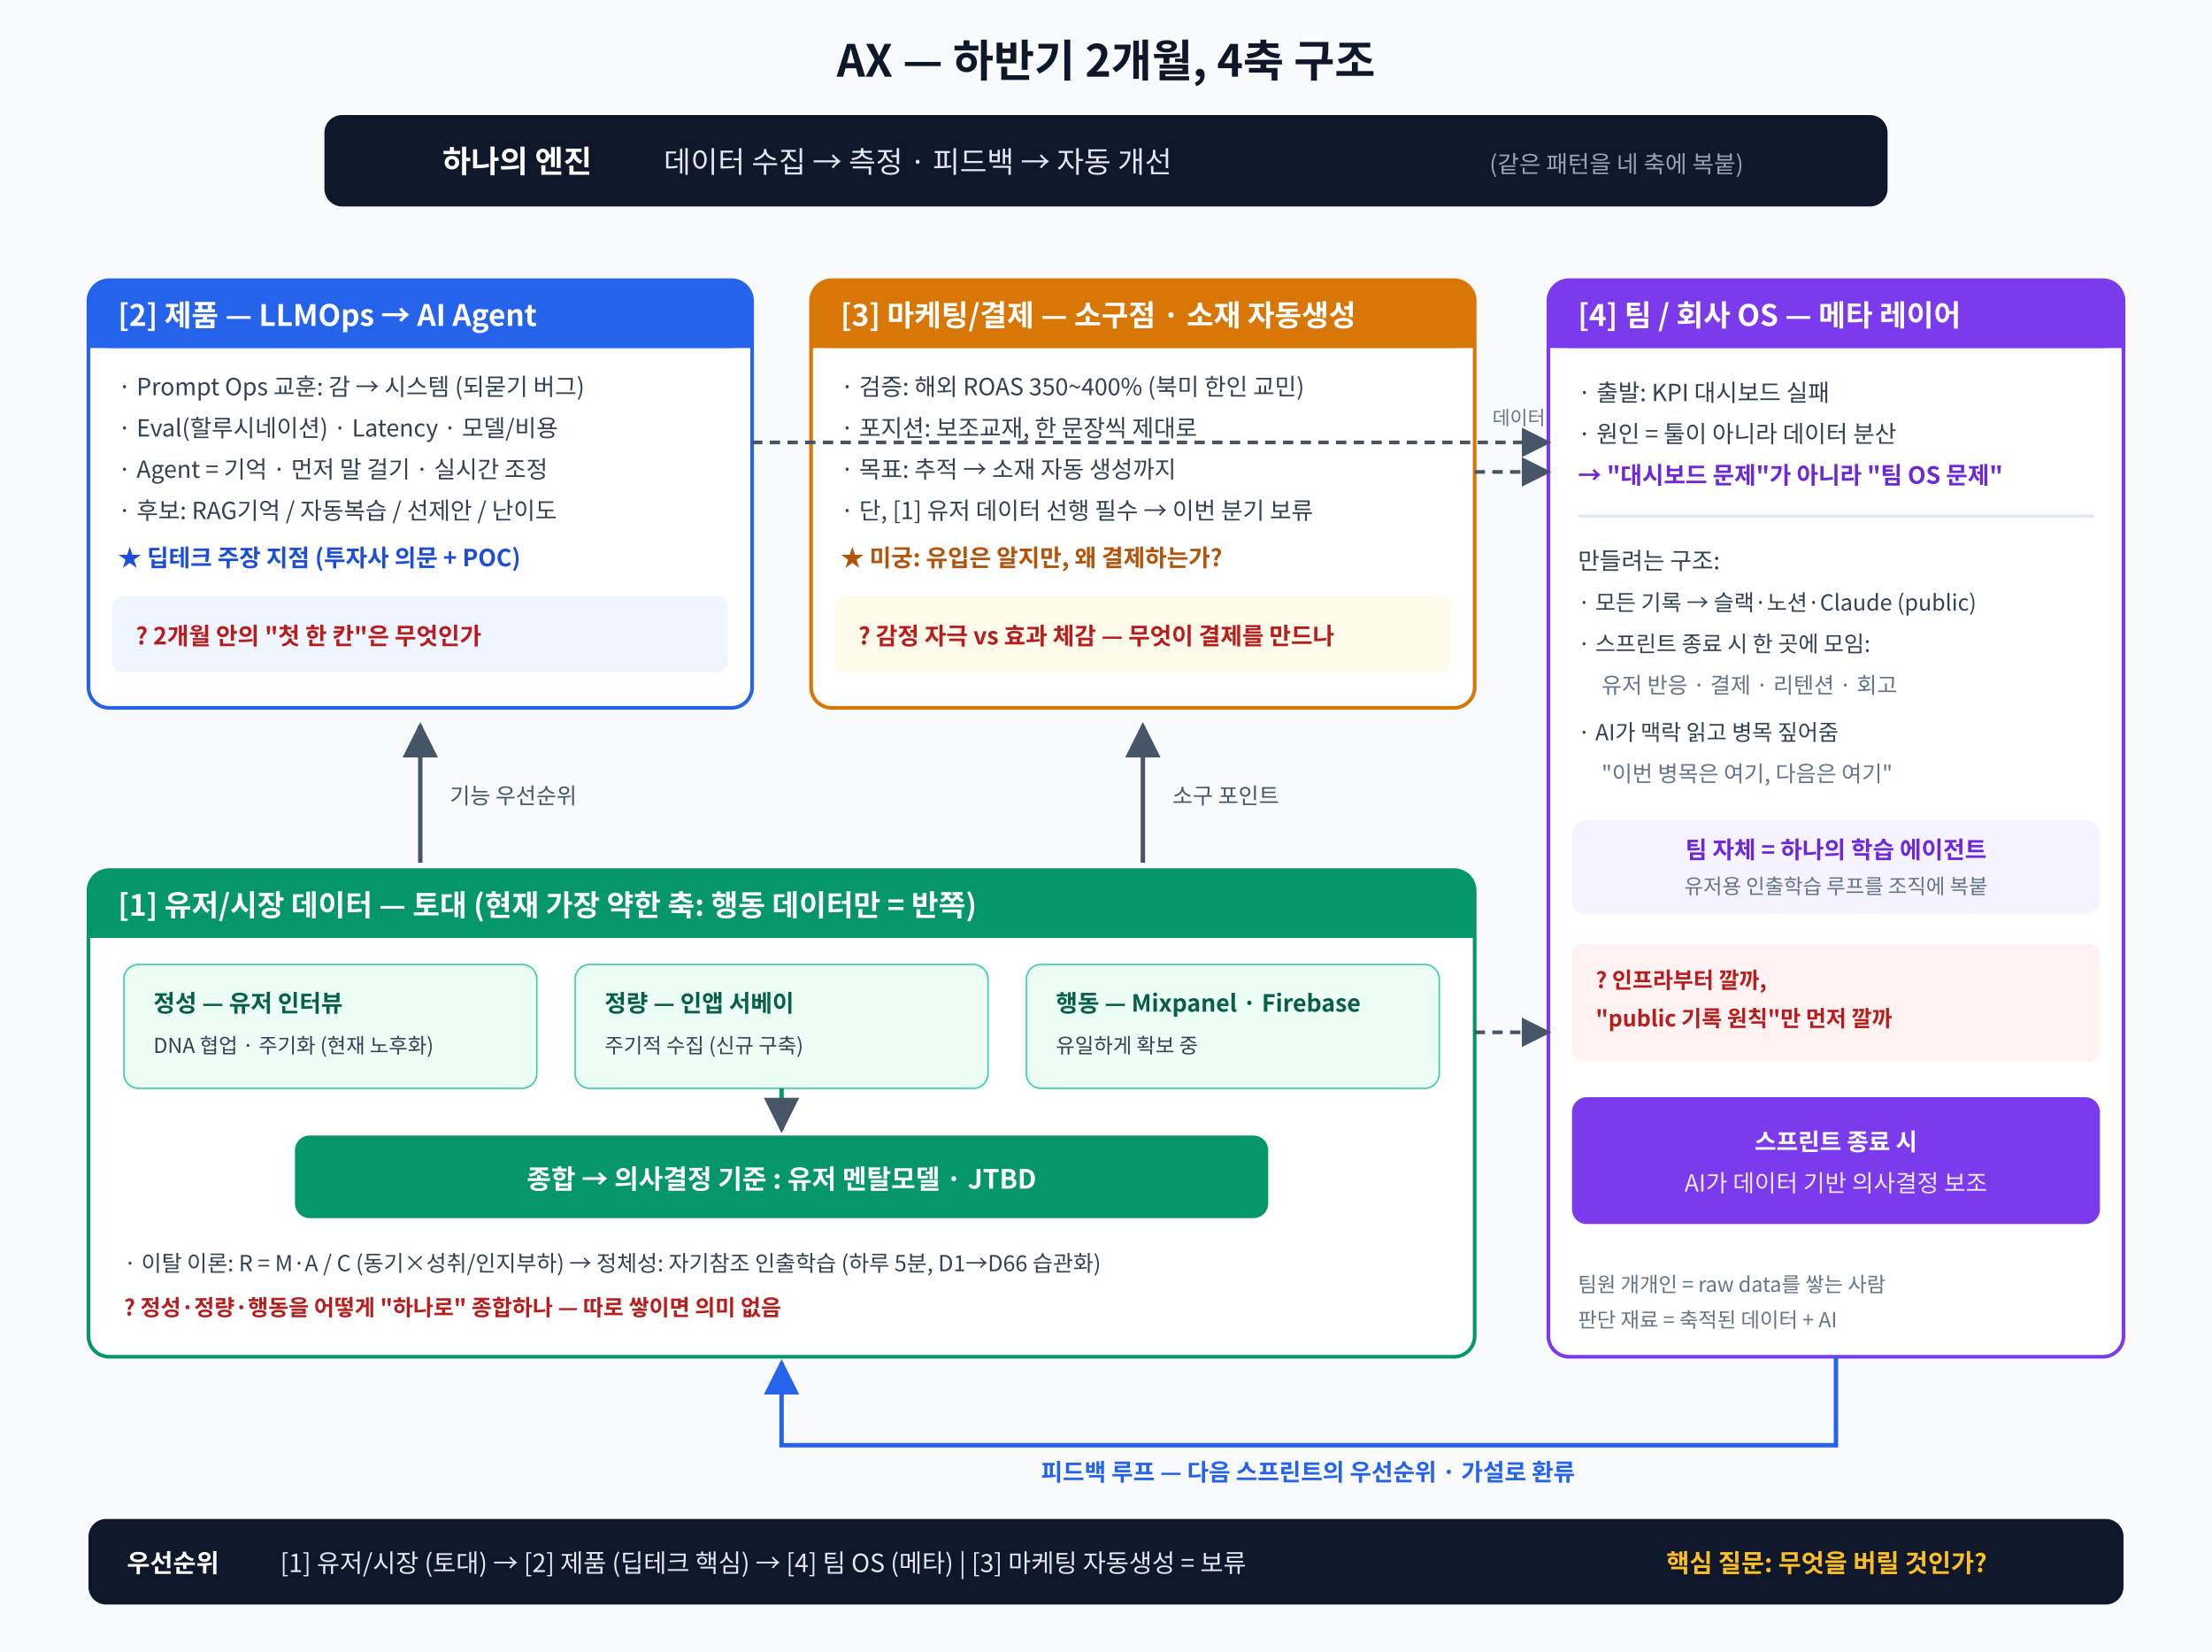
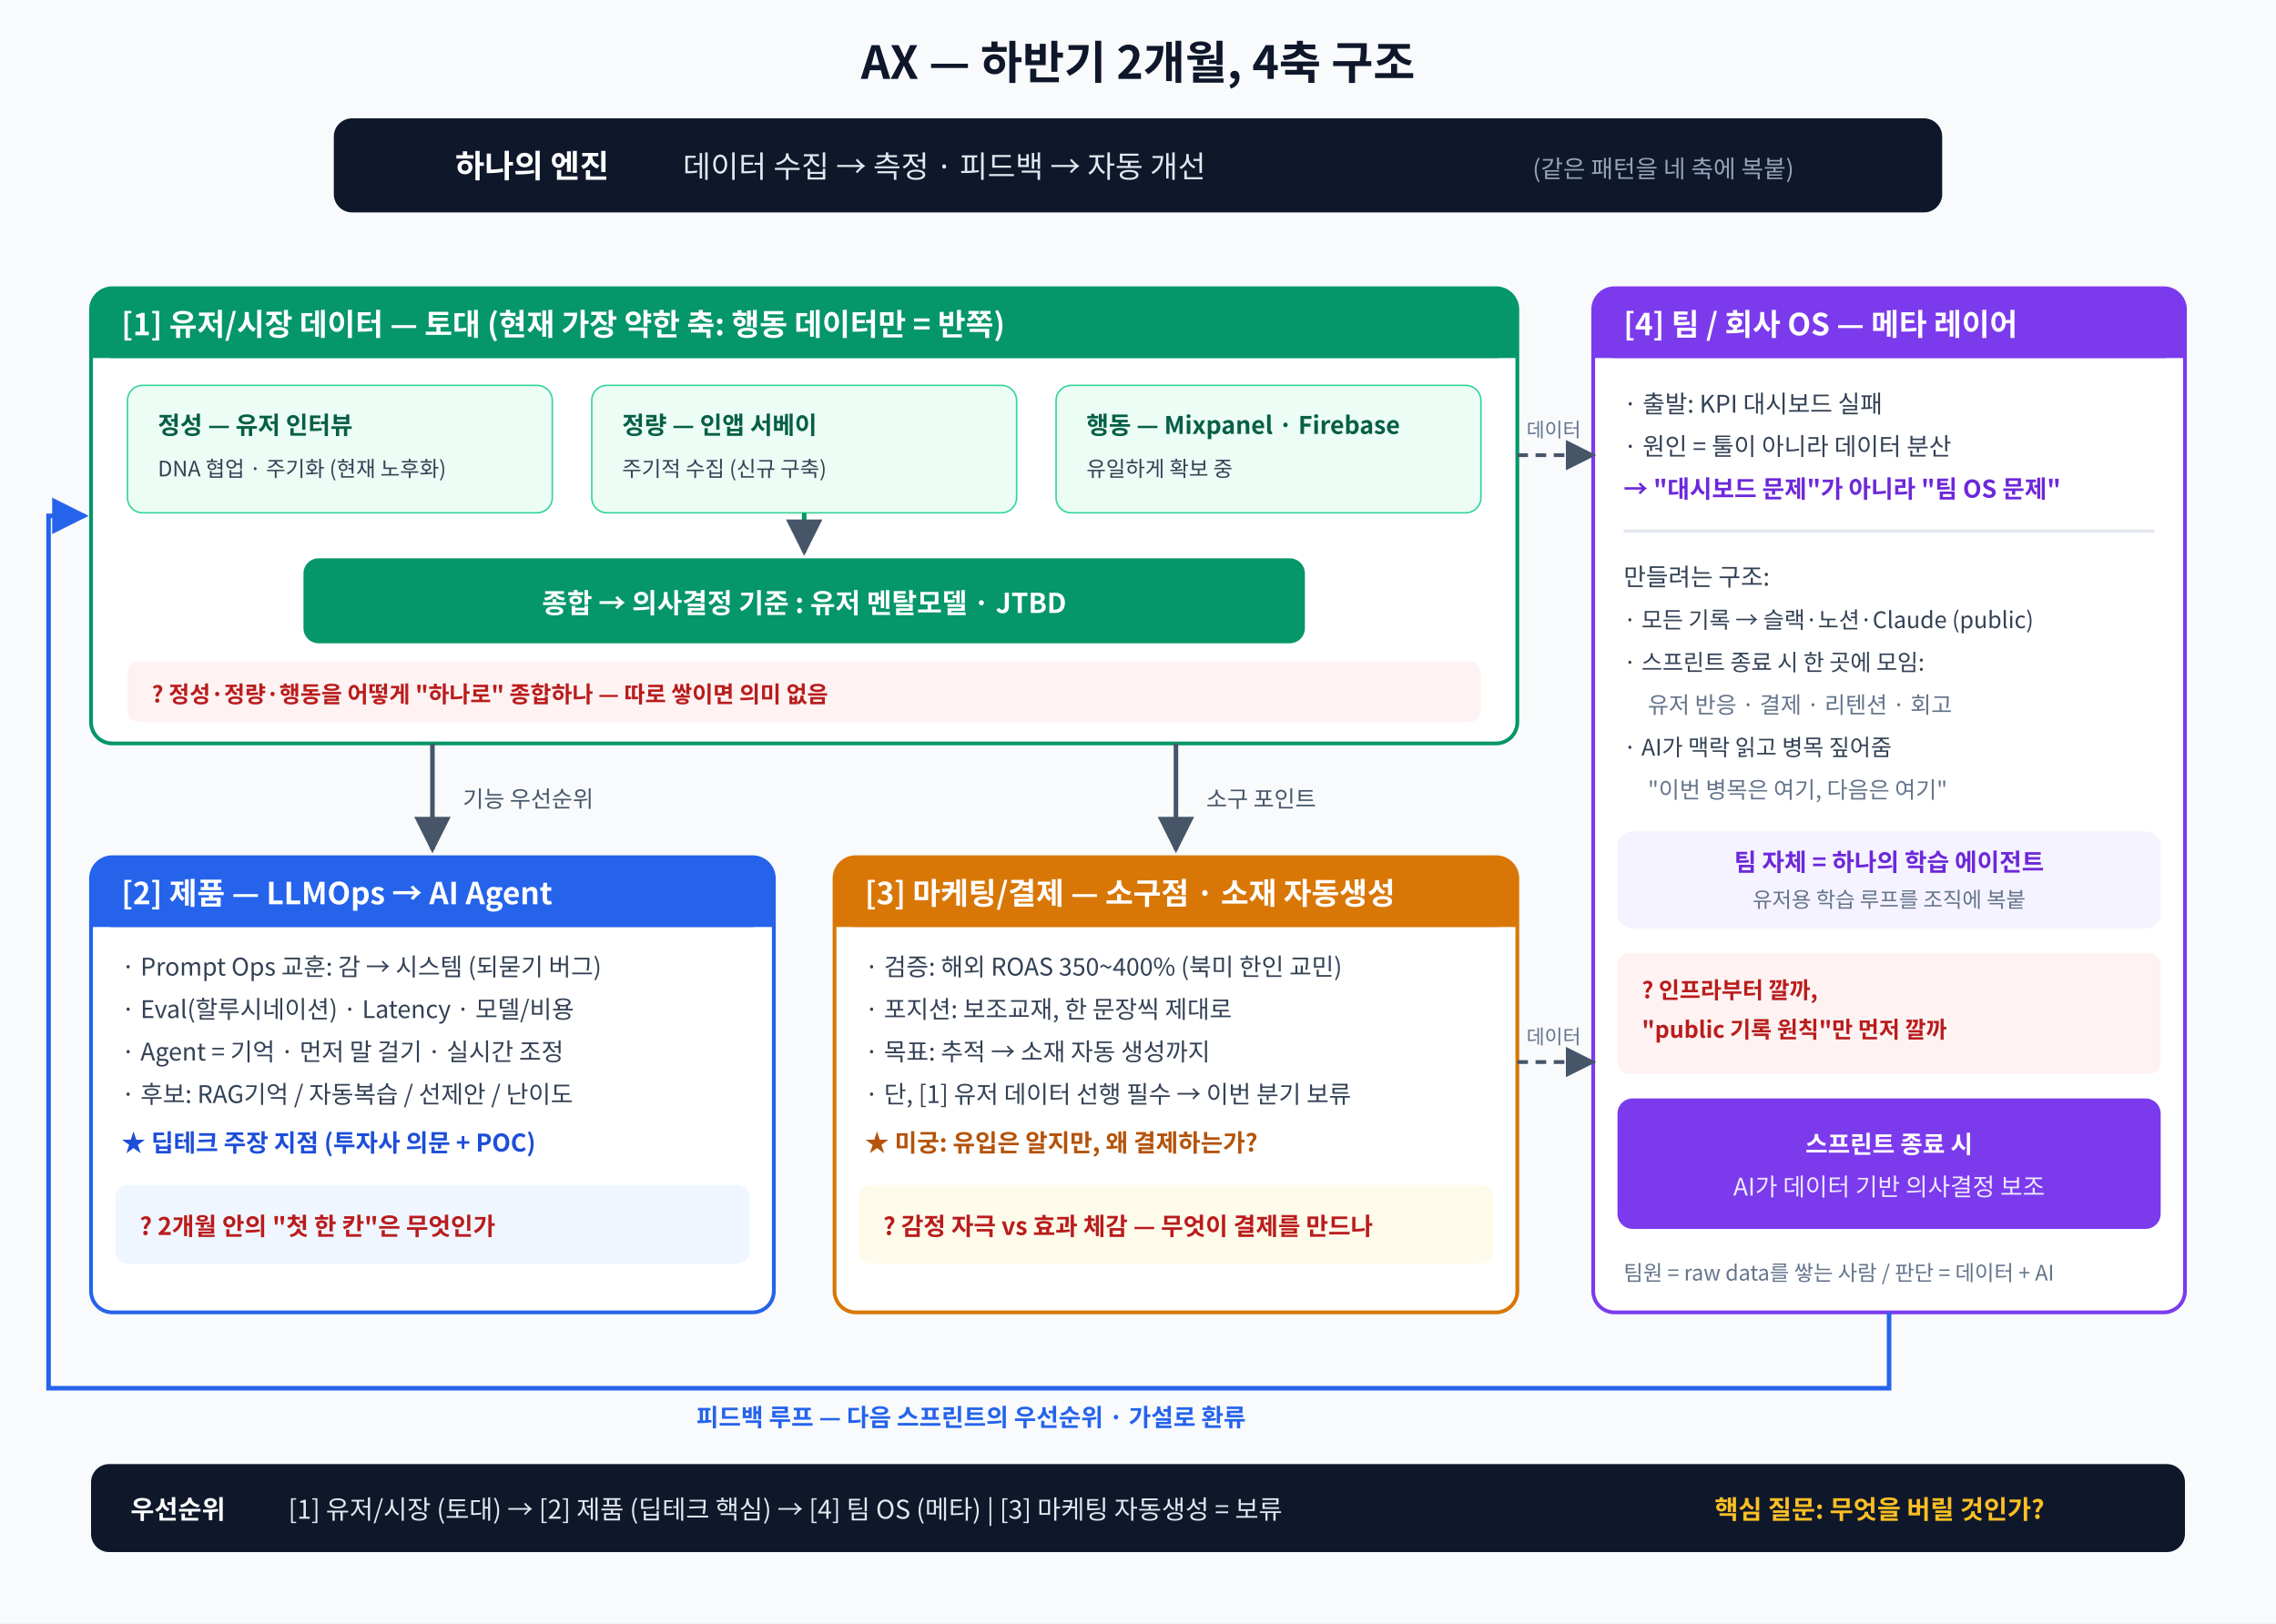
- <svg xmlns="http://www.w3.org/2000/svg" width="1500" height="1120" viewBox="0 0 1500 1120" font-family="Noto Sans CJK KR, sans-serif">
+ <svg xmlns="http://www.w3.org/2000/svg" width="1500" height="1070" viewBox="0 0 1500 1070" font-family="Noto Sans CJK KR, sans-serif">
  <defs>
    <marker id="arrow" viewBox="0 0 10 10" refX="9" refY="5" markerWidth="8" markerHeight="8" orient="auto-start-reverse">
      <path d="M 0 0 L 10 5 L 0 10 z" fill="#475569" />
    </marker>
    <marker id="arrowBlue" viewBox="0 0 10 10" refX="9" refY="5" markerWidth="8" markerHeight="8" orient="auto-start-reverse">
      <path d="M 0 0 L 10 5 L 0 10 z" fill="#2563eb" />
    </marker>
  </defs>
-   <rect width="1500" height="1120" fill="#f8fafc" />
+   <rect width="1500" height="1070" fill="#f8fafc" />
  <text x="750" y="52" text-anchor="middle" font-size="30" font-weight="700" fill="#0f172a">AX — 하반기 2개월, 4축 구조</text>
  <rect x="220" y="78" width="1060" height="62" rx="12" fill="#0f172a" />
  <text x="300" y="117" font-size="21" font-weight="700" fill="#ffffff">하나의 엔진</text>
  <text x="450" y="117" font-size="20" fill="#e2e8f0">데이터 수집  →  측정 · 피드백  →  자동 개선</text>
  <text x="1010" y="117" font-size="16" fill="#94a3b8">(같은 패턴을 네 축에 복붙)</text>
-   <rect x="60" y="190" width="450" height="290" rx="14" fill="#ffffff" stroke="#2563eb" stroke-width="2.5" />
-   <rect x="60" y="190" width="450" height="46" rx="14" fill="#2563eb" />
-   <rect x="60" y="222" width="450" height="14" fill="#2563eb" />
-   <text x="80" y="221" font-size="20" font-weight="700" fill="#ffffff">[2] 제품 — LLMOps → AI Agent</text>
-   <text x="80" y="268" font-size="16" fill="#334155">· Prompt Ops 교훈: 감 → 시스템 (되묻기 버그)</text>
-   <text x="80" y="296" font-size="16" fill="#334155">· Eval(할루시네이션) · Latency · 모델/비용</text>
-   <text x="80" y="324" font-size="16" fill="#334155">· Agent = 기억 · 먼저 말 걸기 · 실시간 조정</text>
-   <text x="80" y="352" font-size="16" fill="#334155">· 후보: RAG기억 / 자동복습 / 선제안 / 난이도</text>
-   <text x="80" y="384" font-size="16" font-weight="700" fill="#1d4ed8">★ 딥테크 주장 지점 (투자사 의문 + POC)</text>
-   <rect x="76" y="404" width="418" height="52" rx="8" fill="#eff6ff" />
-   <text x="92" y="437" font-size="16" font-weight="700" fill="#b91c1c">? 2개월 안의 "첫 한 칸"은 무엇인가</text>
-   <rect x="550" y="190" width="450" height="290" rx="14" fill="#ffffff" stroke="#d97706" stroke-width="2.5" />
-   <rect x="550" y="190" width="450" height="46" rx="14" fill="#d97706" />
-   <rect x="550" y="222" width="450" height="14" fill="#d97706" />
-   <text x="570" y="221" font-size="20" font-weight="700" fill="#ffffff">[3] 마케팅/결제 — 소구점 · 소재 자동생성</text>
-   <text x="570" y="268" font-size="16" fill="#334155">· 검증: 해외 ROAS 350~400% (북미 한인 교민)</text>
-   <text x="570" y="296" font-size="16" fill="#334155">· 포지션: 보조교재, 한 문장씩 제대로</text>
-   <text x="570" y="324" font-size="16" fill="#334155">· 목표: 추적 → 소재 자동 생성까지</text>
-   <text x="570" y="352" font-size="16" fill="#334155">· 단, [1] 유저 데이터 선행 필수 → 이번 분기 보류</text>
-   <text x="570" y="384" font-size="16" font-weight="700" fill="#b45309">★ 미궁: 유입은 알지만, 왜 결제하는가?</text>
-   <rect x="566" y="404" width="418" height="52" rx="8" fill="#fffbeb" />
-   <text x="582" y="437" font-size="16" font-weight="700" fill="#b91c1c">? 감정 자극 vs 효과 체감 — 무엇이 결제를 만드나</text>
-   <line x1="285" y1="585" x2="285" y2="492" stroke="#475569" stroke-width="3" marker-end="url(#arrow)" />
-   <line x1="775" y1="585" x2="775" y2="492" stroke="#475569" stroke-width="3" marker-end="url(#arrow)" />
-   <text x="305" y="545" font-size="15" fill="#475569">기능 우선순위</text>
-   <text x="795" y="545" font-size="15" fill="#475569">소구 포인트</text>
-   <rect x="60" y="590" width="940" height="330" rx="14" fill="#ffffff" stroke="#059669" stroke-width="2.5" />
-   <rect x="60" y="590" width="940" height="46" rx="14" fill="#059669" />
-   <rect x="60" y="622" width="940" height="14" fill="#059669" />
-   <text x="80" y="621" font-size="20" font-weight="700" fill="#ffffff">[1] 유저/시장 데이터 — 토대 (현재 가장 약한 축: 행동 데이터만 = 반쪽)</text>
-   <rect x="84" y="654" width="280" height="84" rx="10" fill="#ecfdf5" stroke="#34d399" />
-   <text x="104" y="686" font-size="16" font-weight="700" fill="#065f46">정성 — 유저 인터뷰</text>
-   <text x="104" y="714" font-size="14" fill="#334155">DNA 협업 · 주기화 (현재 노후화)</text>
-   <rect x="390" y="654" width="280" height="84" rx="10" fill="#ecfdf5" stroke="#34d399" />
-   <text x="410" y="686" font-size="16" font-weight="700" fill="#065f46">정량 — 인앱 서베이</text>
-   <text x="410" y="714" font-size="14" fill="#334155">주기적 수집 (신규 구축)</text>
-   <rect x="696" y="654" width="280" height="84" rx="10" fill="#ecfdf5" stroke="#34d399" />
-   <text x="716" y="686" font-size="16" font-weight="700" fill="#065f46">행동 — Mixpanel · Firebase</text>
-   <text x="716" y="714" font-size="14" fill="#334155">유일하게 확보 중</text>
-   <line x1="530" y1="738" x2="530" y2="766" stroke="#059669" stroke-width="3" marker-end="url(#arrow)" />
-   <rect x="200" y="770" width="660" height="56" rx="10" fill="#059669" />
-   <text x="530" y="806" text-anchor="middle" font-size="18" font-weight="700" fill="#ffffff">종합 → 의사결정 기준 : 유저 멘탈모델 · JTBD</text>
-   <text x="84" y="862" font-size="15" fill="#334155">· 이탈 이론: R = M·A / C (동기×성취/인지부하) → 정체성: 자기참조 인출학습 (하루 5분, D1→D66 습관화)</text>
-   <text x="84" y="892" font-size="15" font-weight="700" fill="#b91c1c">? 정성·정량·행동을 어떻게 "하나로" 종합하나 — 따로 쌓이면 의미 없음</text>
-   <rect x="1050" y="190" width="390" height="730" rx="14" fill="#ffffff" stroke="#7c3aed" stroke-width="2.5" />
+   <rect x="60" y="190" width="940" height="300" rx="14" fill="#ffffff" stroke="#059669" stroke-width="2.5" />
+   <rect x="60" y="190" width="940" height="46" rx="14" fill="#059669" />
+   <rect x="60" y="222" width="940" height="14" fill="#059669" />
+   <text x="80" y="221" font-size="20" font-weight="700" fill="#ffffff">[1] 유저/시장 데이터 — 토대 (현재 가장 약한 축: 행동 데이터만 = 반쪽)</text>
+   <rect x="84" y="254" width="280" height="84" rx="10" fill="#ecfdf5" stroke="#34d399" />
+   <text x="104" y="286" font-size="16" font-weight="700" fill="#065f46">정성 — 유저 인터뷰</text>
+   <text x="104" y="314" font-size="14" fill="#334155">DNA 협업 · 주기화 (현재 노후화)</text>
+   <rect x="390" y="254" width="280" height="84" rx="10" fill="#ecfdf5" stroke="#34d399" />
+   <text x="410" y="286" font-size="16" font-weight="700" fill="#065f46">정량 — 인앱 서베이</text>
+   <text x="410" y="314" font-size="14" fill="#334155">주기적 수집 (신규 구축)</text>
+   <rect x="696" y="254" width="280" height="84" rx="10" fill="#ecfdf5" stroke="#34d399" />
+   <text x="716" y="286" font-size="16" font-weight="700" fill="#065f46">행동 — Mixpanel · Firebase</text>
+   <text x="716" y="314" font-size="14" fill="#334155">유일하게 확보 중</text>
+   <line x1="530" y1="338" x2="530" y2="364" stroke="#059669" stroke-width="3" marker-end="url(#arrow)" />
+   <rect x="200" y="368" width="660" height="56" rx="10" fill="#059669" />
+   <text x="530" y="404" text-anchor="middle" font-size="18" font-weight="700" fill="#ffffff">종합 → 의사결정 기준 : 유저 멘탈모델 · JTBD</text>
+   <rect x="84" y="436" width="892" height="40" rx="8" fill="#fef2f2" />
+   <text x="100" y="463" font-size="15" font-weight="700" fill="#b91c1c">? 정성·정량·행동을 어떻게 "하나로" 종합하나 — 따로 쌓이면 의미 없음</text>
+   <line x1="285" y1="490" x2="285" y2="560" stroke="#475569" stroke-width="3" marker-end="url(#arrow)" />
+   <line x1="775" y1="490" x2="775" y2="560" stroke="#475569" stroke-width="3" marker-end="url(#arrow)" />
+   <text x="305" y="532" font-size="15" fill="#475569">기능 우선순위</text>
+   <text x="795" y="532" font-size="15" fill="#475569">소구 포인트</text>
+   <rect x="60" y="565" width="450" height="300" rx="14" fill="#ffffff" stroke="#2563eb" stroke-width="2.5" />
+   <rect x="60" y="565" width="450" height="46" rx="14" fill="#2563eb" />
+   <rect x="60" y="597" width="450" height="14" fill="#2563eb" />
+   <text x="80" y="596" font-size="20" font-weight="700" fill="#ffffff">[2] 제품 — LLMOps → AI Agent</text>
+   <text x="80" y="643" font-size="16" fill="#334155">· Prompt Ops 교훈: 감 → 시스템 (되묻기 버그)</text>
+   <text x="80" y="671" font-size="16" fill="#334155">· Eval(할루시네이션) · Latency · 모델/비용</text>
+   <text x="80" y="699" font-size="16" fill="#334155">· Agent = 기억 · 먼저 말 걸기 · 실시간 조정</text>
+   <text x="80" y="727" font-size="16" fill="#334155">· 후보: RAG기억 / 자동복습 / 선제안 / 난이도</text>
+   <text x="80" y="759" font-size="16" font-weight="700" fill="#1d4ed8">★ 딥테크 주장 지점 (투자사 의문 + POC)</text>
+   <rect x="76" y="781" width="418" height="52" rx="8" fill="#eff6ff" />
+   <text x="92" y="814" font-size="16" font-weight="700" fill="#b91c1c">? 2개월 안의 "첫 한 칸"은 무엇인가</text>
+   <rect x="550" y="565" width="450" height="300" rx="14" fill="#ffffff" stroke="#d97706" stroke-width="2.5" />
+   <rect x="550" y="565" width="450" height="46" rx="14" fill="#d97706" />
+   <rect x="550" y="597" width="450" height="14" fill="#d97706" />
+   <text x="570" y="596" font-size="20" font-weight="700" fill="#ffffff">[3] 마케팅/결제 — 소구점 · 소재 자동생성</text>
+   <text x="570" y="643" font-size="16" fill="#334155">· 검증: 해외 ROAS 350~400% (북미 한인 교민)</text>
+   <text x="570" y="671" font-size="16" fill="#334155">· 포지션: 보조교재, 한 문장씩 제대로</text>
+   <text x="570" y="699" font-size="16" fill="#334155">· 목표: 추적 → 소재 자동 생성까지</text>
+   <text x="570" y="727" font-size="16" fill="#334155">· 단, [1] 유저 데이터 선행 필수 → 이번 분기 보류</text>
+   <text x="570" y="759" font-size="16" font-weight="700" fill="#b45309">★ 미궁: 유입은 알지만, 왜 결제하는가?</text>
+   <rect x="566" y="781" width="418" height="52" rx="8" fill="#fffbeb" />
+   <text x="582" y="814" font-size="16" font-weight="700" fill="#b91c1c">? 감정 자극 vs 효과 체감 — 무엇이 결제를 만드나</text>
+   <rect x="1050" y="190" width="390" height="675" rx="14" fill="#ffffff" stroke="#7c3aed" stroke-width="2.5" />
  <rect x="1050" y="190" width="390" height="46" rx="14" fill="#7c3aed" />
  <rect x="1050" y="222" width="390" height="14" fill="#7c3aed" />
  <text x="1070" y="221" font-size="20" font-weight="700" fill="#ffffff">[4] 팀 / 회사 OS — 메타 레이어</text>
  <text x="1070" y="272" font-size="16" fill="#334155">· 출발: KPI 대시보드 실패</text>
  <text x="1070" y="300" font-size="16" fill="#334155">· 원인 = 툴이 아니라 데이터 분산</text>
  <text x="1070" y="328" font-size="16" font-weight="700" fill="#6d28d9">→ "대시보드 문제"가 아니라 "팀 OS 문제"</text>
  <line x1="1070" y1="350" x2="1420" y2="350" stroke="#e2e8f0" stroke-width="2" />
  <text x="1070" y="386" font-size="16" fill="#334155">만들려는 구조:</text>
  <text x="1070" y="414" font-size="15" fill="#334155">· 모든 기록 → 슬랙·노션·Claude (public)</text>
  <text x="1070" y="442" font-size="15" fill="#334155">· 스프린트 종료 시 한 곳에 모임:</text>
  <text x="1086" y="470" font-size="15" fill="#64748b">유저 반응 · 결제 · 리텐션 · 회고</text>
-   <text x="1070" y="502" font-size="15" fill="#334155">· AI가 맥락 읽고 병목 짚어줌</text>
-   <text x="1086" y="530" font-size="15" fill="#64748b">"이번 병목은 여기, 다음은 여기"</text>
-   <rect x="1066" y="556" width="358" height="64" rx="10" fill="#f5f3ff" />
-   <text x="1245" y="582" text-anchor="middle" font-size="16" font-weight="700" fill="#6d28d9">팀 자체 = 하나의 학습 에이전트</text>
-   <text x="1245" y="606" text-anchor="middle" font-size="14" fill="#64748b">유저용 인출학습 루프를 조직에 복붙</text>
-   <rect x="1066" y="640" width="358" height="80" rx="8" fill="#fef2f2" />
-   <text x="1082" y="670" font-size="15" font-weight="700" fill="#b91c1c">? 인프라부터 깔까,</text>
-   <text x="1082" y="696" font-size="15" font-weight="700" fill="#b91c1c">   "public 기록 원칙"만 먼저 깔까</text>
-   <rect x="1066" y="744" width="358" height="86" rx="10" fill="#7c3aed" />
-   <text x="1245" y="780" text-anchor="middle" font-size="16" font-weight="700" fill="#ffffff">스프린트 종료 시</text>
-   <text x="1245" y="808" text-anchor="middle" font-size="16" fill="#ede9fe">AI가 데이터 기반 의사결정 보조</text>
-   <text x="1070" y="876" font-size="14" fill="#64748b">팀원 개개인 = raw data를 쌓는 사람</text>
-   <text x="1070" y="900" font-size="14" fill="#64748b">판단 재료 = 축적된 데이터 + AI</text>
-   <line x1="510" y1="300" x2="1050" y2="300" stroke="#475569" stroke-width="2.5" stroke-dasharray="7 5" marker-end="url(#arrow)" />
-   <line x1="1000" y1="320" x2="1050" y2="320" stroke="#475569" stroke-width="2.5" stroke-dasharray="7 5" marker-end="url(#arrow)" />
+   <text x="1070" y="498" font-size="15" fill="#334155">· AI가 맥락 읽고 병목 짚어줌</text>
+   <text x="1086" y="526" font-size="15" fill="#64748b">"이번 병목은 여기, 다음은 여기"</text>
+   <rect x="1066" y="548" width="358" height="64" rx="10" fill="#f5f3ff" />
+   <text x="1245" y="574" text-anchor="middle" font-size="16" font-weight="700" fill="#6d28d9">팀 자체 = 하나의 학습 에이전트</text>
+   <text x="1245" y="598" text-anchor="middle" font-size="14" fill="#64748b">유저용 학습 루프를 조직에 복붙</text>
+   <rect x="1066" y="628" width="358" height="80" rx="8" fill="#fef2f2" />
+   <text x="1082" y="658" font-size="15" font-weight="700" fill="#b91c1c">? 인프라부터 깔까,</text>
+   <text x="1082" y="684" font-size="15" font-weight="700" fill="#b91c1c">   "public 기록 원칙"만 먼저 깔까</text>
+   <rect x="1066" y="724" width="358" height="86" rx="10" fill="#7c3aed" />
+   <text x="1245" y="760" text-anchor="middle" font-size="16" font-weight="700" fill="#ffffff">스프린트 종료 시</text>
+   <text x="1245" y="788" text-anchor="middle" font-size="16" fill="#ede9fe">AI가 데이터 기반 의사결정 보조</text>
+   <text x="1070" y="844" font-size="14" fill="#64748b">팀원 = raw data를 쌓는 사람 / 판단 = 데이터 + AI</text>
+   <line x1="1000" y1="300" x2="1050" y2="300" stroke="#475569" stroke-width="2.5" stroke-dasharray="7 5" marker-end="url(#arrow)" />
  <line x1="1000" y1="700" x2="1050" y2="700" stroke="#475569" stroke-width="2.5" stroke-dasharray="7 5" marker-end="url(#arrow)" />
-   <text x="1012" y="288" font-size="13" fill="#64748b">데이터</text>
-   <path d="M 1245 920 L 1245 980 L 530 980 L 530 924" fill="none" stroke="#2563eb" stroke-width="3" marker-end="url(#arrowBlue)" />
-   <text x="887" y="1004" text-anchor="middle" font-size="16" font-weight="700" fill="#2563eb">피드백 루프 — 다음 스프린트의 우선순위 · 가설로 환류</text>
-   <rect x="60" y="1030" width="1380" height="58" rx="12" fill="#0f172a" />
-   <text x="86" y="1066" font-size="17" font-weight="700" fill="#ffffff">우선순위</text>
-   <text x="190" y="1066" font-size="17" fill="#e2e8f0">[1] 유저/시장 (토대)  →  [2] 제품 (딥테크 핵심)  →  [4] 팀 OS (메타)   |   [3] 마케팅 자동생성 = 보류</text>
-   <text x="1130" y="1066" font-size="17" font-weight="700" fill="#fbbf24">핵심 질문: 무엇을 버릴 것인가?</text>
+   <text x="1006" y="288" font-size="13" fill="#64748b">데이터</text>
+   <text x="1006" y="688" font-size="13" fill="#64748b">데이터</text>
+   <path d="M 1245 865 L 1245 915 L 32 915 L 32 340 L 56 340" fill="none" stroke="#2563eb" stroke-width="3" marker-end="url(#arrowBlue)" />
+   <text x="640" y="940" text-anchor="middle" font-size="16" font-weight="700" fill="#2563eb">피드백 루프 — 다음 스프린트의 우선순위 · 가설로 환류</text>
+   <rect x="60" y="965" width="1380" height="58" rx="12" fill="#0f172a" />
+   <text x="86" y="1001" font-size="17" font-weight="700" fill="#ffffff">우선순위</text>
+   <text x="190" y="1001" font-size="17" fill="#e2e8f0">[1] 유저/시장 (토대)  →  [2] 제품 (딥테크 핵심)  →  [4] 팀 OS (메타)   |   [3] 마케팅 자동생성 = 보류</text>
+   <text x="1130" y="1001" font-size="17" font-weight="700" fill="#fbbf24">핵심 질문: 무엇을 버릴 것인가?</text>
</svg>
